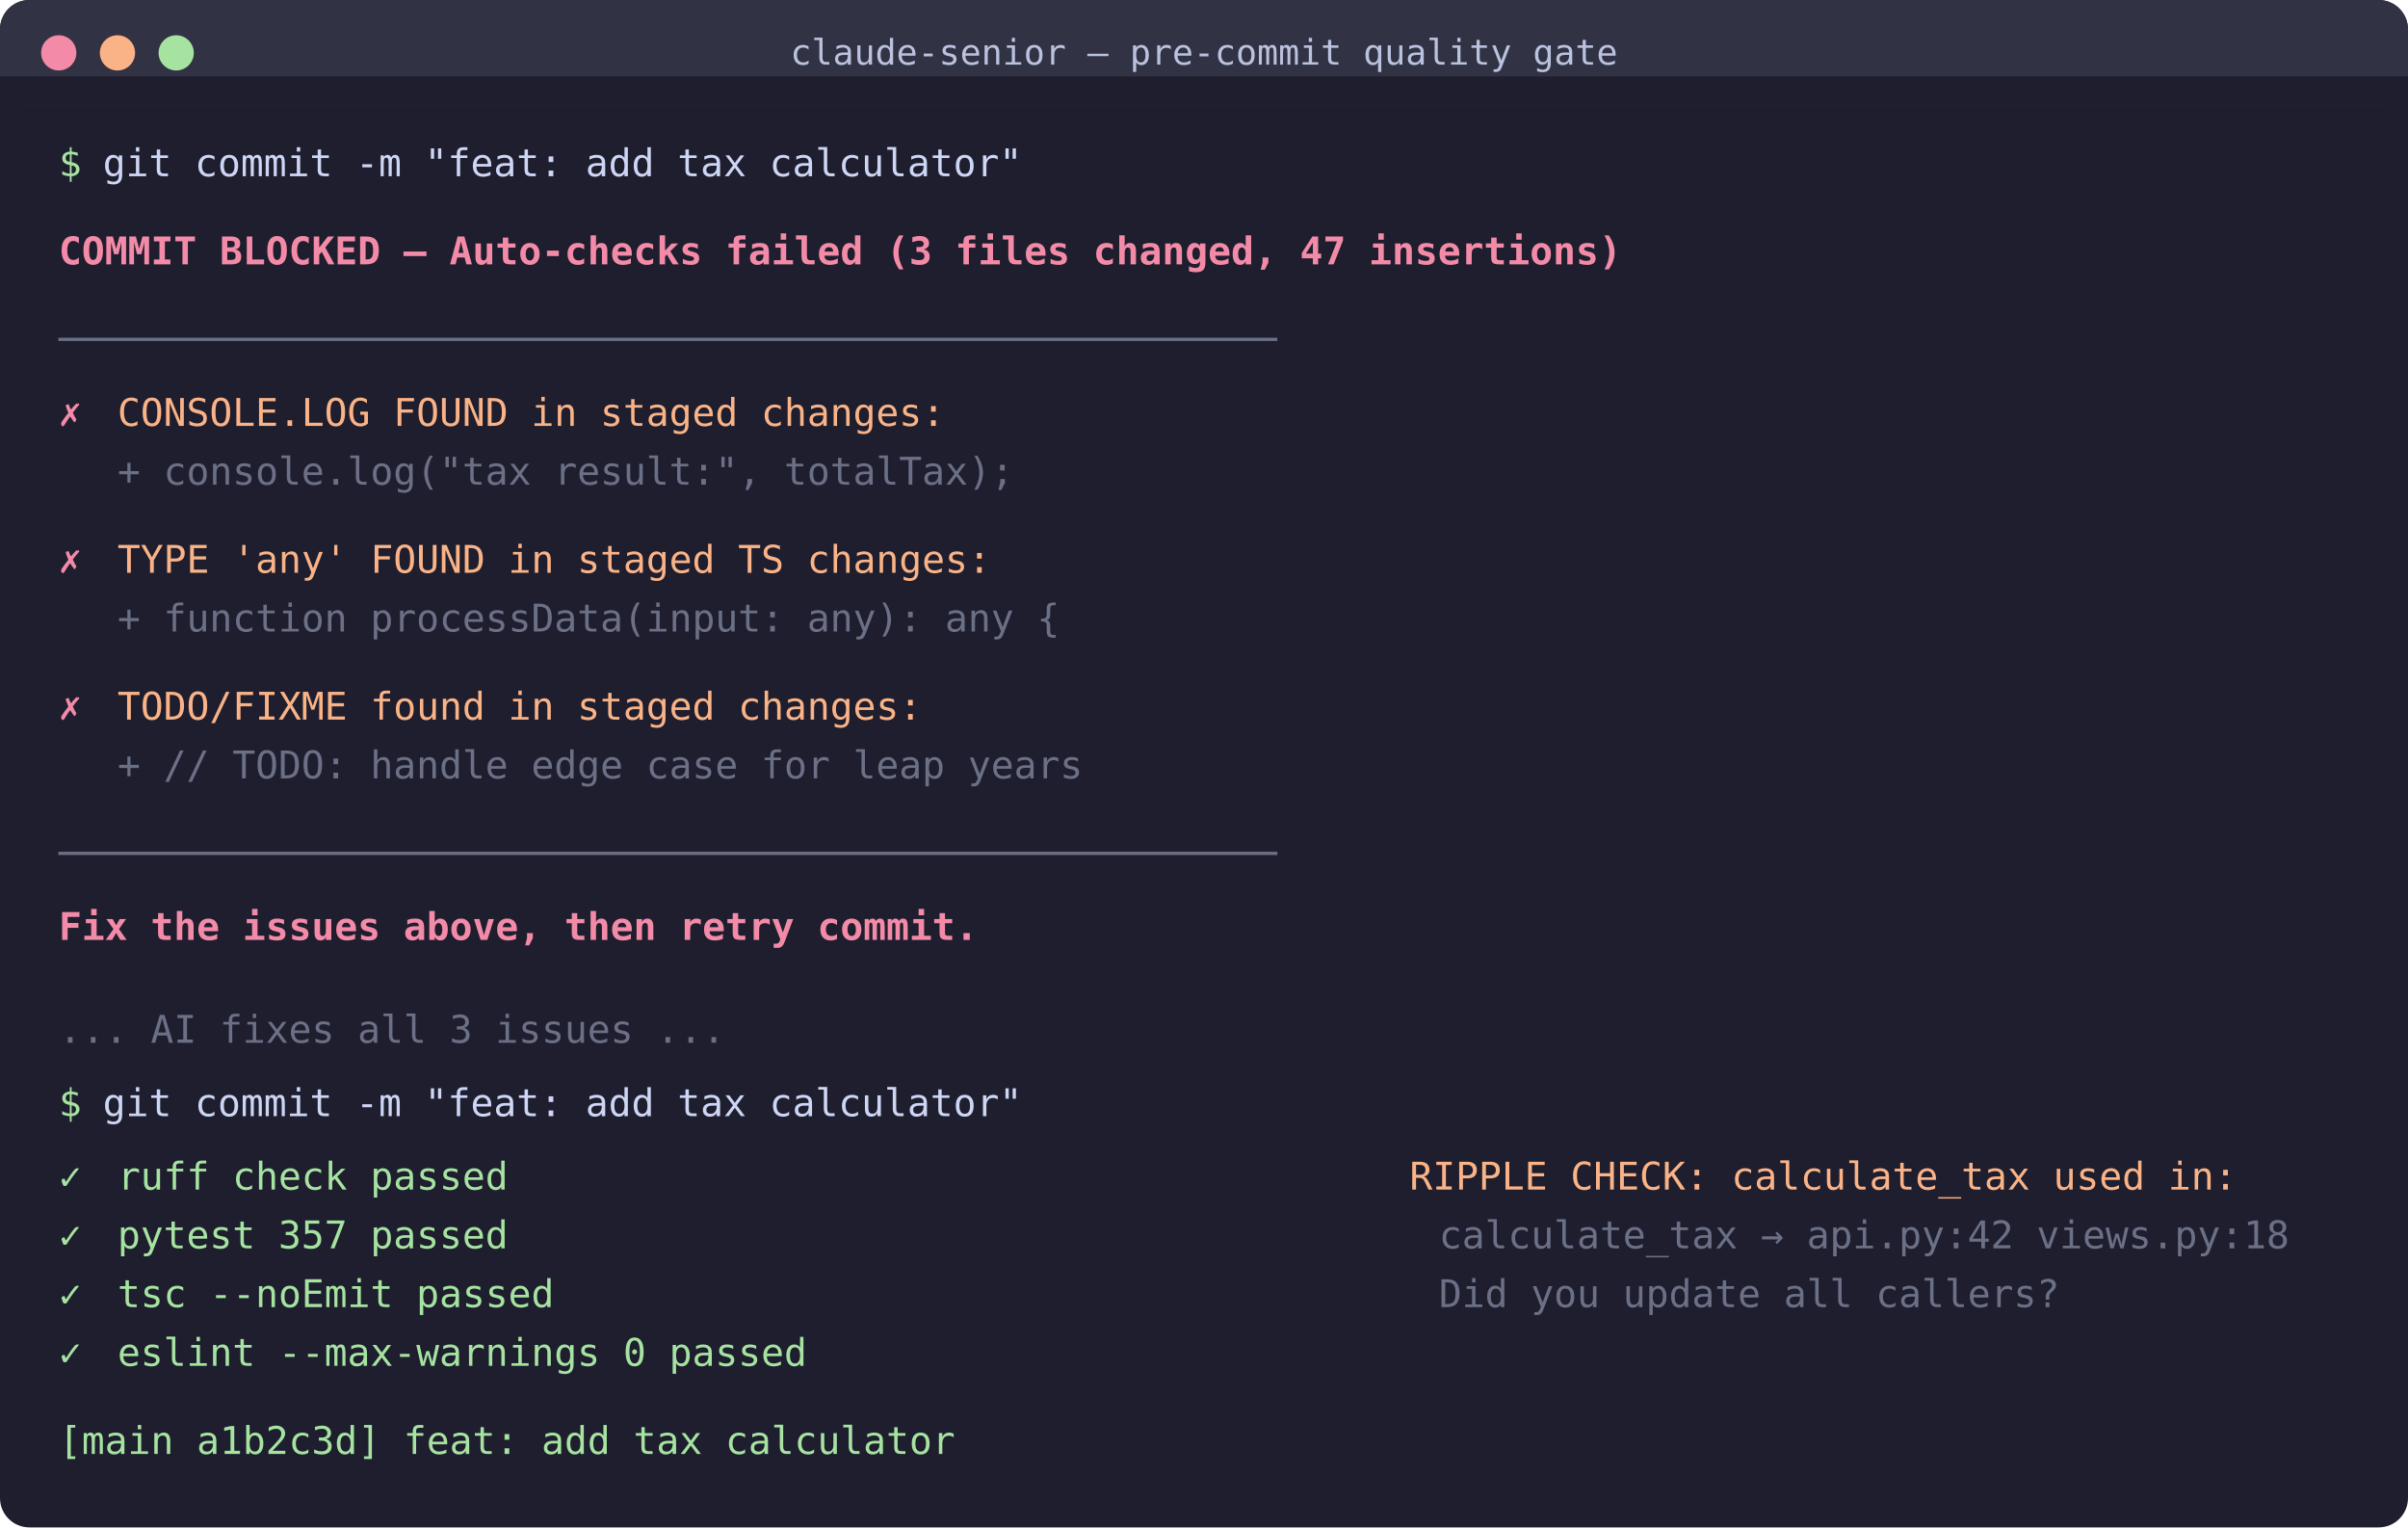
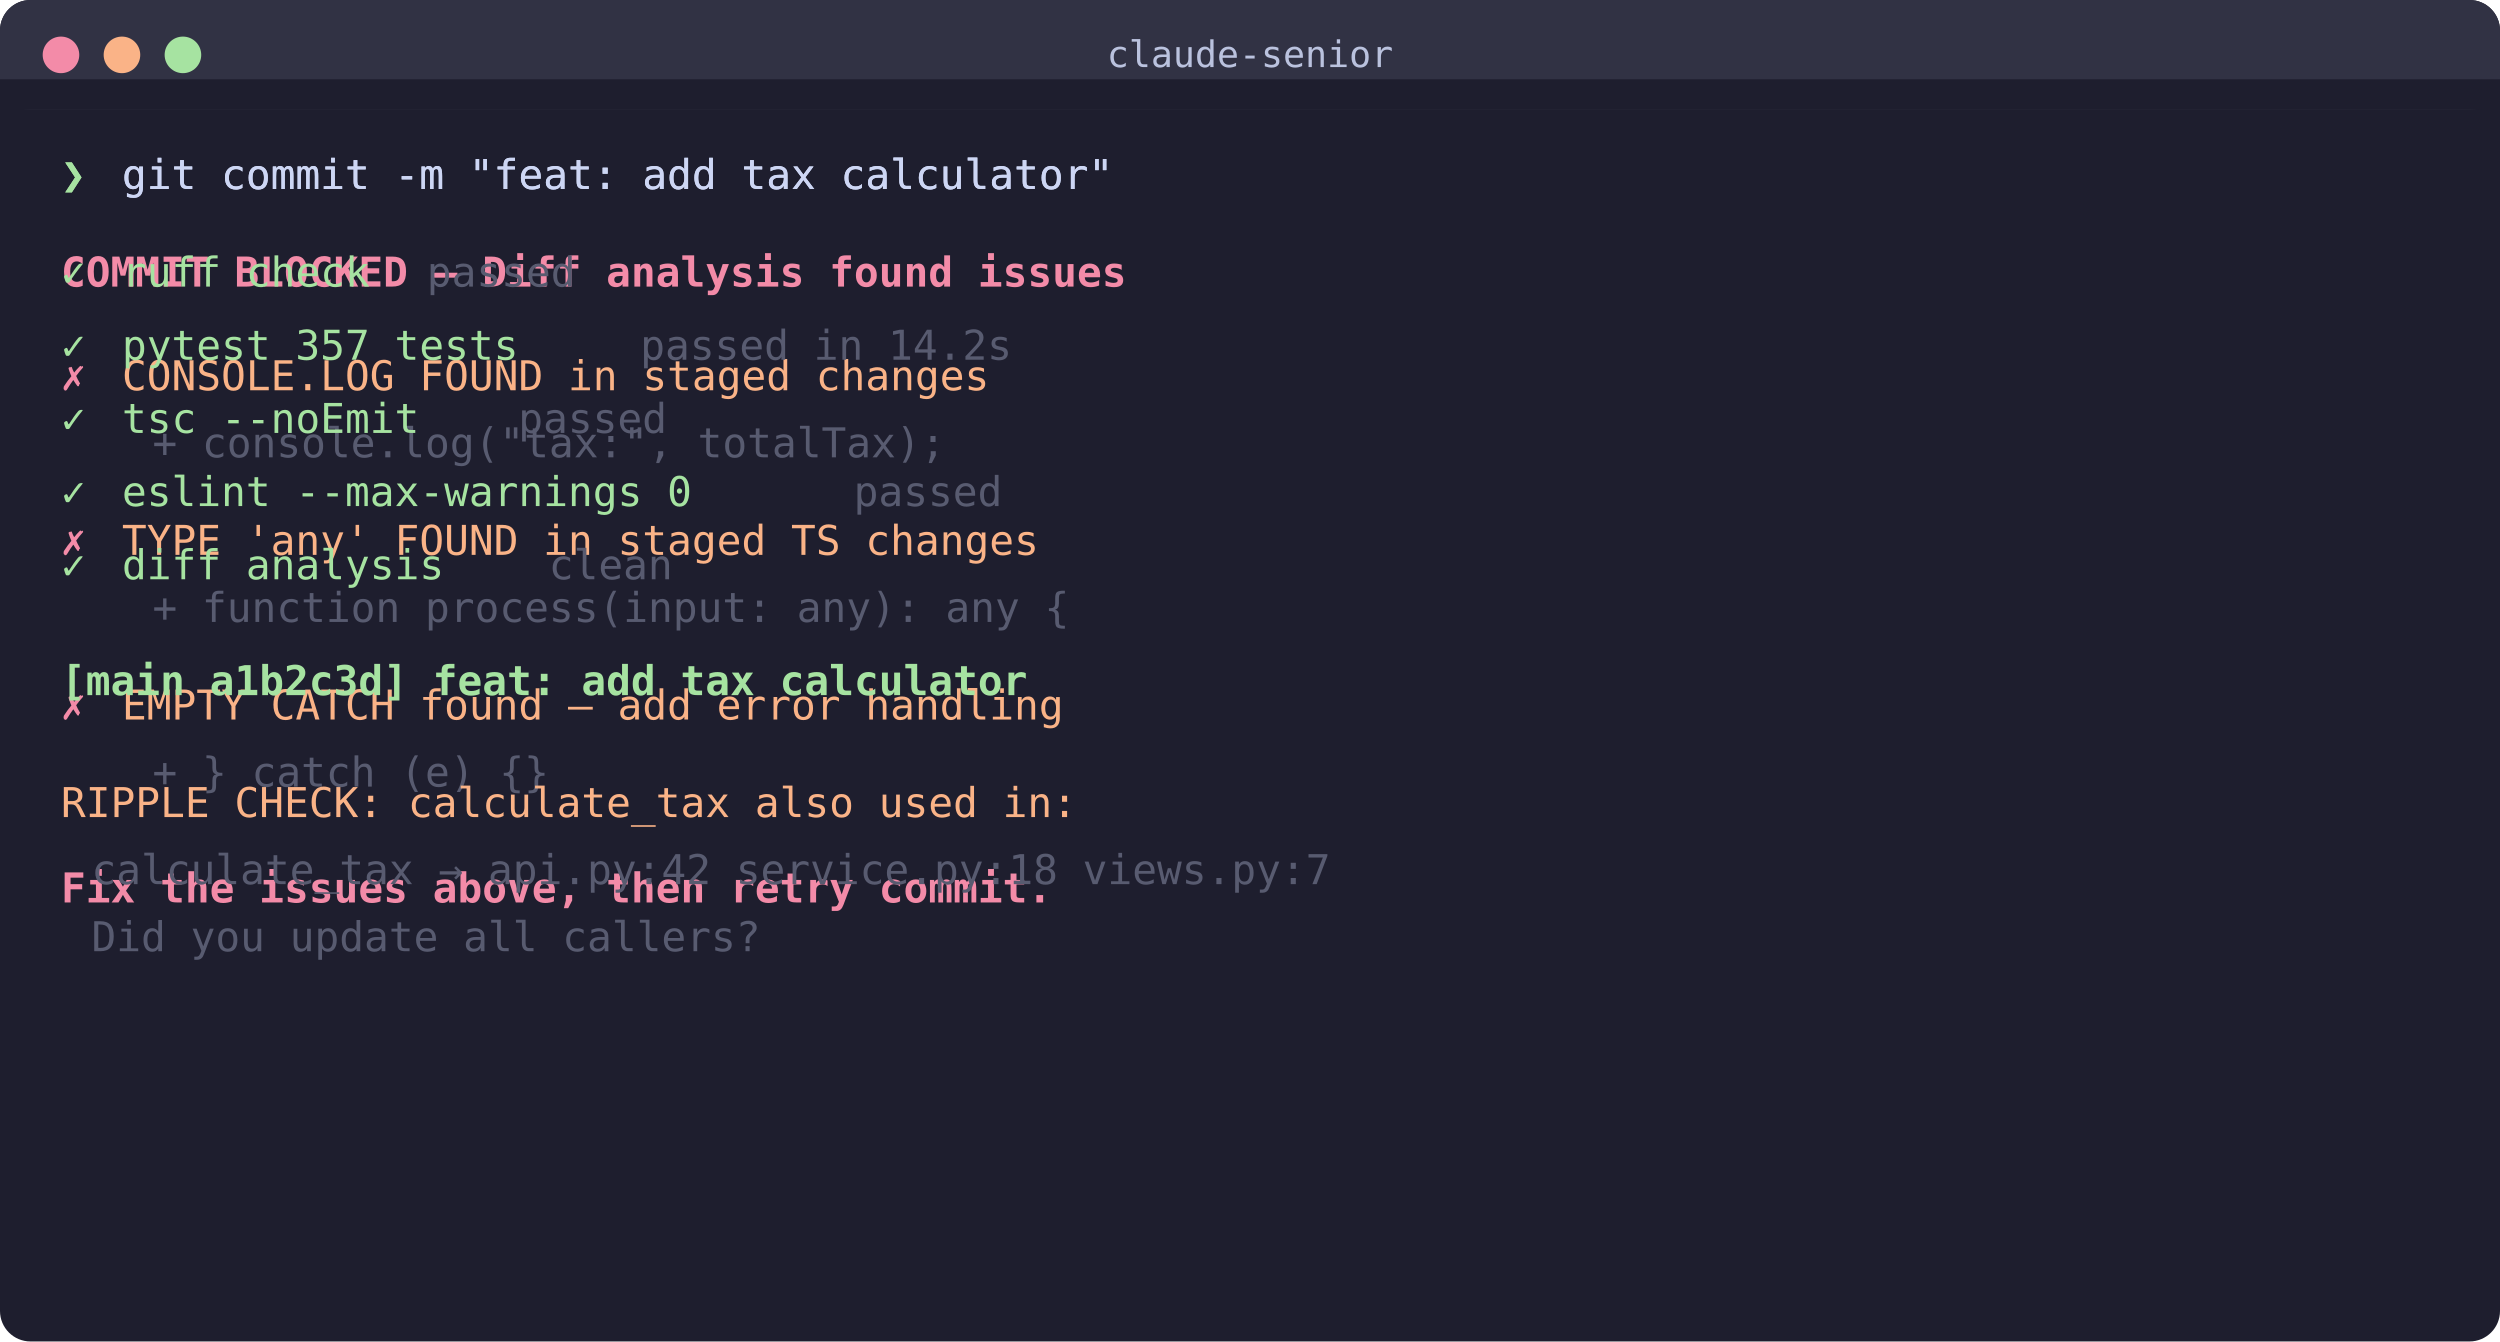
- <svg xmlns="http://www.w3.org/2000/svg" viewBox="0 0 820 520">
+ <svg xmlns="http://www.w3.org/2000/svg" viewBox="0 0 820 440">
  <style>
-     @keyframes blink { 0%,100%{opacity:1} 50%{opacity:0} }
-     @keyframes fadeIn { from{opacity:0} to{opacity:1} }
+     /* WHY 12s total: 6s blocked scene + 1s transition + 4s success scene + 1s transition */
+     @keyframes scene1 { 0%,4% { opacity: 0 } 6%,48% { opacity: 1 } 50%,100% { opacity: 0 } }
+     @keyframes scene2 { 0%,52% { opacity: 0 } 55%,95% { opacity: 1 } 98%,100% { opacity: 0 } }
+ 
+     /* Staggered line reveals within each scene */
+     @keyframes line1 { 0%,8% { opacity: 0 } 10%,48% { opacity: 1 } 50%,100% { opacity: 0 } }
+     @keyframes line2 { 0%,12% { opacity: 0 } 14%,48% { opacity: 1 } 50%,100% { opacity: 0 } }
+     @keyframes line3 { 0%,16% { opacity: 0 } 18%,48% { opacity: 1 } 50%,100% { opacity: 0 } }
+     @keyframes line4 { 0%,20% { opacity: 0 } 22%,48% { opacity: 1 } 50%,100% { opacity: 0 } }
+     @keyframes line5 { 0%,24% { opacity: 0 } 26%,48% { opacity: 1 } 50%,100% { opacity: 0 } }
+     @keyframes line6 { 0%,28% { opacity: 0 } 30%,48% { opacity: 1 } 50%,100% { opacity: 0 } }
+     @keyframes line7 { 0%,32% { opacity: 0 } 34%,48% { opacity: 1 } 50%,100% { opacity: 0 } }
+     @keyframes line8 { 0%,36% { opacity: 0 } 38%,48% { opacity: 1 } 50%,100% { opacity: 0 } }
+ 
+     @keyframes s2line1 { 0%,56% { opacity: 0 } 58%,95% { opacity: 1 } 98%,100% { opacity: 0 } }
+     @keyframes s2line2 { 0%,60% { opacity: 0 } 62%,95% { opacity: 1 } 98%,100% { opacity: 0 } }
+     @keyframes s2line3 { 0%,64% { opacity: 0 } 66%,95% { opacity: 1 } 98%,100% { opacity: 0 } }
+     @keyframes s2line4 { 0%,68% { opacity: 0 } 70%,95% { opacity: 1 } 98%,100% { opacity: 0 } }
+     @keyframes s2line5 { 0%,72% { opacity: 0 } 74%,95% { opacity: 1 } 98%,100% { opacity: 0 } }
+     @keyframes s2line6 { 0%,78% { opacity: 0 } 80%,95% { opacity: 1 } 98%,100% { opacity: 0 } }
+     @keyframes s2line7 { 0%,82% { opacity: 0 } 84%,95% { opacity: 1 } 98%,100% { opacity: 0 } }
+ 
+     @keyframes cursor { 0%,100% { opacity: 1 } 50% { opacity: 0 } }

    .bg { fill: #1e1e2e; }
-     .titlebar { fill: #313244; }
-     .t { font-family: 'SF Mono', 'Cascadia Code', 'Fira Code', Consolas, monospace; font-size: 13px; }
+     .bar { fill: #313244; }
+     .t { font-family: 'SF Mono','Cascadia Code','Fira Code',Consolas,monospace; font-size: 13.5px; }
    .prompt { fill: #a6e3a1; }
    .cmd { fill: #cdd6f4; }
-     .blocked { fill: #f38ba8; font-weight: bold; }
-     .warn { fill: #fab387; }
-     .pass { fill: #a6e3a1; }
-     .dim { fill: #6c7086; }
-     .check { fill: #a6e3a1; }
-     .x { fill: #f38ba8; }
+     .red { fill: #f38ba8; }
+     .redb { fill: #f38ba8; font-weight: bold; }
+     .orange { fill: #fab387; }
+     .green { fill: #a6e3a1; }
+     .greenb { fill: #a6e3a1; font-weight: bold; }
+     .dim { fill: #585b70; }
    .title { fill: #bac2de; font-size: 12px; }
-     .dot1 { fill: #f38ba8; }
-     .dot2 { fill: #fab387; }
-     .dot3 { fill: #a6e3a1; }

-     .scene1 { animation: fadeIn 0.3s ease 0.5s both; }
-     .s1-l1 { animation: fadeIn 0.2s ease 1.0s both; }
-     .s1-l2 { animation: fadeIn 0.2s ease 1.4s both; }
-     .s1-l3 { animation: fadeIn 0.2s ease 1.7s both; }
-     .s1-l4 { animation: fadeIn 0.2s ease 2.0s both; }
-     .s1-l5 { animation: fadeIn 0.2s ease 2.3s both; }
-     .s1-l6 { animation: fadeIn 0.2s ease 2.6s both; }
-     .s1-l7 { animation: fadeIn 0.2s ease 2.9s both; }
-     .s1-l8 { animation: fadeIn 0.2s ease 3.2s both; }
-     .s1-l9 { animation: fadeIn 0.2s ease 3.6s both; }
-     .s1-l10 { animation: fadeIn 0.2s ease 4.0s both; }
+     .s1 { animation: scene1 12s ease infinite; }
+     .l1 { animation: line1 12s ease infinite; }
+     .l2 { animation: line2 12s ease infinite; }
+     .l3 { animation: line3 12s ease infinite; }
+     .l4 { animation: line4 12s ease infinite; }
+     .l5 { animation: line5 12s ease infinite; }
+     .l6 { animation: line6 12s ease infinite; }
+     .l7 { animation: line7 12s ease infinite; }
+     .l8 { animation: line8 12s ease infinite; }

-     .scene2 { animation: fadeIn 0.3s ease 5.5s both; }
-     .s2-l1 { animation: fadeIn 0.2s ease 6.0s both; }
-     .s2-l2 { animation: fadeIn 0.2s ease 6.3s both; }
-     .s2-l3 { animation: fadeIn 0.2s ease 6.6s both; }
-     .s2-l4 { animation: fadeIn 0.2s ease 6.9s both; }
-     .s2-l5 { animation: fadeIn 0.2s ease 7.2s both; }
-     .s2-l6 { animation: fadeIn 0.2s ease 7.8s both; }
- 
-     .scene3 { animation: fadeIn 0.3s ease 9.0s both; }
-     .s3-l1 { animation: fadeIn 0.2s ease 9.3s both; }
-     .s3-l2 { animation: fadeIn 0.2s ease 9.6s both; }
-     .s3-l3 { animation: fadeIn 0.2s ease 9.9s both; }
+     .s2 { animation: scene2 12s ease infinite; }
+     .s2l1 { animation: s2line1 12s ease infinite; }
+     .s2l2 { animation: s2line2 12s ease infinite; }
+     .s2l3 { animation: s2line3 12s ease infinite; }
+     .s2l4 { animation: s2line4 12s ease infinite; }
+     .s2l5 { animation: s2line5 12s ease infinite; }
+     .s2l6 { animation: s2line6 12s ease infinite; }
+     .s2l7 { animation: s2line7 12s ease infinite; }
  </style>
-   <rect class="bg" width="820" height="520" rx="10" />
-   <rect class="titlebar" width="820" height="36" rx="10" />
+   <rect class="bg" width="820" height="440" rx="10" />
+   <rect class="bar" width="820" height="36" rx="10" />
  <rect class="bg" y="26" width="820" height="10" />
-   <circle cx="20" cy="18" r="6" class="dot1" />
-   <circle cx="40" cy="18" r="6" class="dot2" />
-   <circle cx="60" cy="18" r="6" class="dot3" />
-   <text x="410" y="22" text-anchor="middle" class="title t">claude-senior — pre-commit quality gate</text>
-   <g class="scene1">
-     <text x="20" y="60" class="t prompt">$</text>
-     <text x="35" y="60" class="t cmd"> git commit -m "feat: add tax calculator"</text>
+   <circle cx="20" cy="18" r="6" fill="#f38ba8" />
+   <circle cx="40" cy="18" r="6" fill="#fab387" />
+   <circle cx="60" cy="18" r="6" fill="#a6e3a1" />
+   <text x="410" y="22" text-anchor="middle" class="title t">claude-senior</text>
+   <g class="s1">
+     <text x="20" y="62" class="t prompt">❯</text>
+     <text x="40" y="62" class="t cmd">git commit -m "feat: add tax calculator"</text>
  </g>
-   <g class="s1-l1">
-     <text x="20" y="90" class="t blocked">COMMIT BLOCKED — Auto-checks failed (3 files changed, 47 insertions)</text>
+   <g class="l1">
+     <text x="20" y="94" class="t redb">COMMIT BLOCKED — Diff analysis found issues</text>
  </g>
-   <g class="s1-l2">
-     <text x="20" y="120" class="t dim">─────────────────────────────────────────────────────</text>
+   <g class="l2">
+     <text x="20" y="128" class="t red">✗</text>
+     <text x="40" y="128" class="t orange">CONSOLE.LOG FOUND in staged changes</text>
  </g>
-   <g class="s1-l3">
-     <text x="20" y="145" class="t x">✗</text>
-     <text x="40" y="145" class="t warn">CONSOLE.LOG FOUND in staged changes:</text>
+   <g class="l3">
+     <text x="50" y="150" class="t dim">+  console.log("tax:", totalTax);</text>
  </g>
-   <g class="s1-l4">
-     <text x="40" y="165" class="t dim">+  console.log("tax result:", totalTax);</text>
+   <g class="l4">
+     <text x="20" y="182" class="t red">✗</text>
+     <text x="40" y="182" class="t orange">TYPE 'any' FOUND in staged TS changes</text>
  </g>
-   <g class="s1-l5">
-     <text x="20" y="195" class="t x">✗</text>
-     <text x="40" y="195" class="t warn">TYPE 'any' FOUND in staged TS changes:</text>
+   <g class="l5">
+     <text x="50" y="204" class="t dim">+  function process(input: any): any {</text>
  </g>
-   <g class="s1-l6">
-     <text x="40" y="215" class="t dim">+  function processData(input: any): any {</text>
+   <g class="l6">
+     <text x="20" y="236" class="t red">✗</text>
+     <text x="40" y="236" class="t orange">EMPTY CATCH found — add error handling</text>
  </g>
-   <g class="s1-l7">
-     <text x="20" y="245" class="t x">✗</text>
-     <text x="40" y="245" class="t warn">TODO/FIXME found in staged changes:</text>
+   <g class="l7">
+     <text x="50" y="258" class="t dim">+  } catch (e) {}</text>
  </g>
-   <g class="s1-l8">
-     <text x="40" y="265" class="t dim">+  // TODO: handle edge case for leap years</text>
+   <g class="l8">
+     <text x="20" y="296" class="t redb">Fix the issues above, then retry commit.</text>
  </g>
-   <g class="s1-l9">
-     <text x="20" y="295" class="t dim">─────────────────────────────────────────────────────</text>
+   <g class="s2">
+     <text x="20" y="62" class="t prompt">❯</text>
+     <text x="40" y="62" class="t cmd">git commit -m "feat: add tax calculator"</text>
  </g>
-   <g class="s1-l10">
-     <text x="20" y="320" class="t blocked">Fix the issues above, then retry commit.</text>
+   <g class="s2l1">
+     <text x="20" y="94" class="t green">✓</text>
+     <text x="40" y="94" class="t green">ruff check</text>
+     <text x="140" y="94" class="t dim">passed</text>
  </g>
-   <g class="scene2">
-     <text x="20" y="355" class="t dim">... AI fixes all 3 issues ...</text>
+   <g class="s2l2">
+     <text x="20" y="118" class="t green">✓</text>
+     <text x="40" y="118" class="t green">pytest 357 tests</text>
+     <text x="210" y="118" class="t dim">passed in 14.2s</text>
  </g>
-   <g class="s2-l1">
-     <text x="20" y="380" class="t prompt">$</text>
-     <text x="35" y="380" class="t cmd"> git commit -m "feat: add tax calculator"</text>
+   <g class="s2l3">
+     <text x="20" y="142" class="t green">✓</text>
+     <text x="40" y="142" class="t green">tsc --noEmit</text>
+     <text x="170" y="142" class="t dim">passed</text>
  </g>
-   <g class="s2-l2">
-     <text x="20" y="405" class="t check">✓</text>
-     <text x="40" y="405" class="t pass">ruff check passed</text>
+   <g class="s2l4">
+     <text x="20" y="166" class="t green">✓</text>
+     <text x="40" y="166" class="t green">eslint --max-warnings 0</text>
+     <text x="280" y="166" class="t dim">passed</text>
  </g>
-   <g class="s2-l3">
-     <text x="20" y="425" class="t check">✓</text>
-     <text x="40" y="425" class="t pass">pytest 357 passed</text>
+   <g class="s2l5">
+     <text x="20" y="190" class="t green">✓</text>
+     <text x="40" y="190" class="t green">diff analysis</text>
+     <text x="180" y="190" class="t dim">clean</text>
  </g>
-   <g class="s2-l4">
-     <text x="20" y="445" class="t check">✓</text>
-     <text x="40" y="445" class="t pass">tsc --noEmit passed</text>
+   <g class="s2l6">
+     <text x="20" y="228" class="t greenb">[main a1b2c3d] feat: add tax calculator</text>
  </g>
-   <g class="s2-l5">
-     <text x="20" y="465" class="t check">✓</text>
-     <text x="40" y="465" class="t pass">eslint --max-warnings 0 passed</text>
-   </g>
-   <g class="s2-l6">
-     <text x="20" y="495" class="t pass">[main a1b2c3d] feat: add tax calculator</text>
-   </g>
-   <g class="s3-l1">
-     <text x="480" y="405" class="t warn">RIPPLE CHECK: calculate_tax used in:</text>
-   </g>
-   <g class="s3-l2">
-     <text x="490" y="425" class="t dim">calculate_tax → api.py:42 views.py:18</text>
-   </g>
-   <g class="s3-l3">
-     <text x="490" y="445" class="t dim">Did you update all callers?</text>
+   <g class="s2l7">
+     <text x="20" y="268" class="t orange">RIPPLE CHECK: calculate_tax also used in:</text>
+     <text x="30" y="290" class="t dim">  calculate_tax → api.py:42  service.py:18  views.py:7</text>
+     <text x="30" y="312" class="t dim">  Did you update all callers?</text>
  </g>
</svg>
